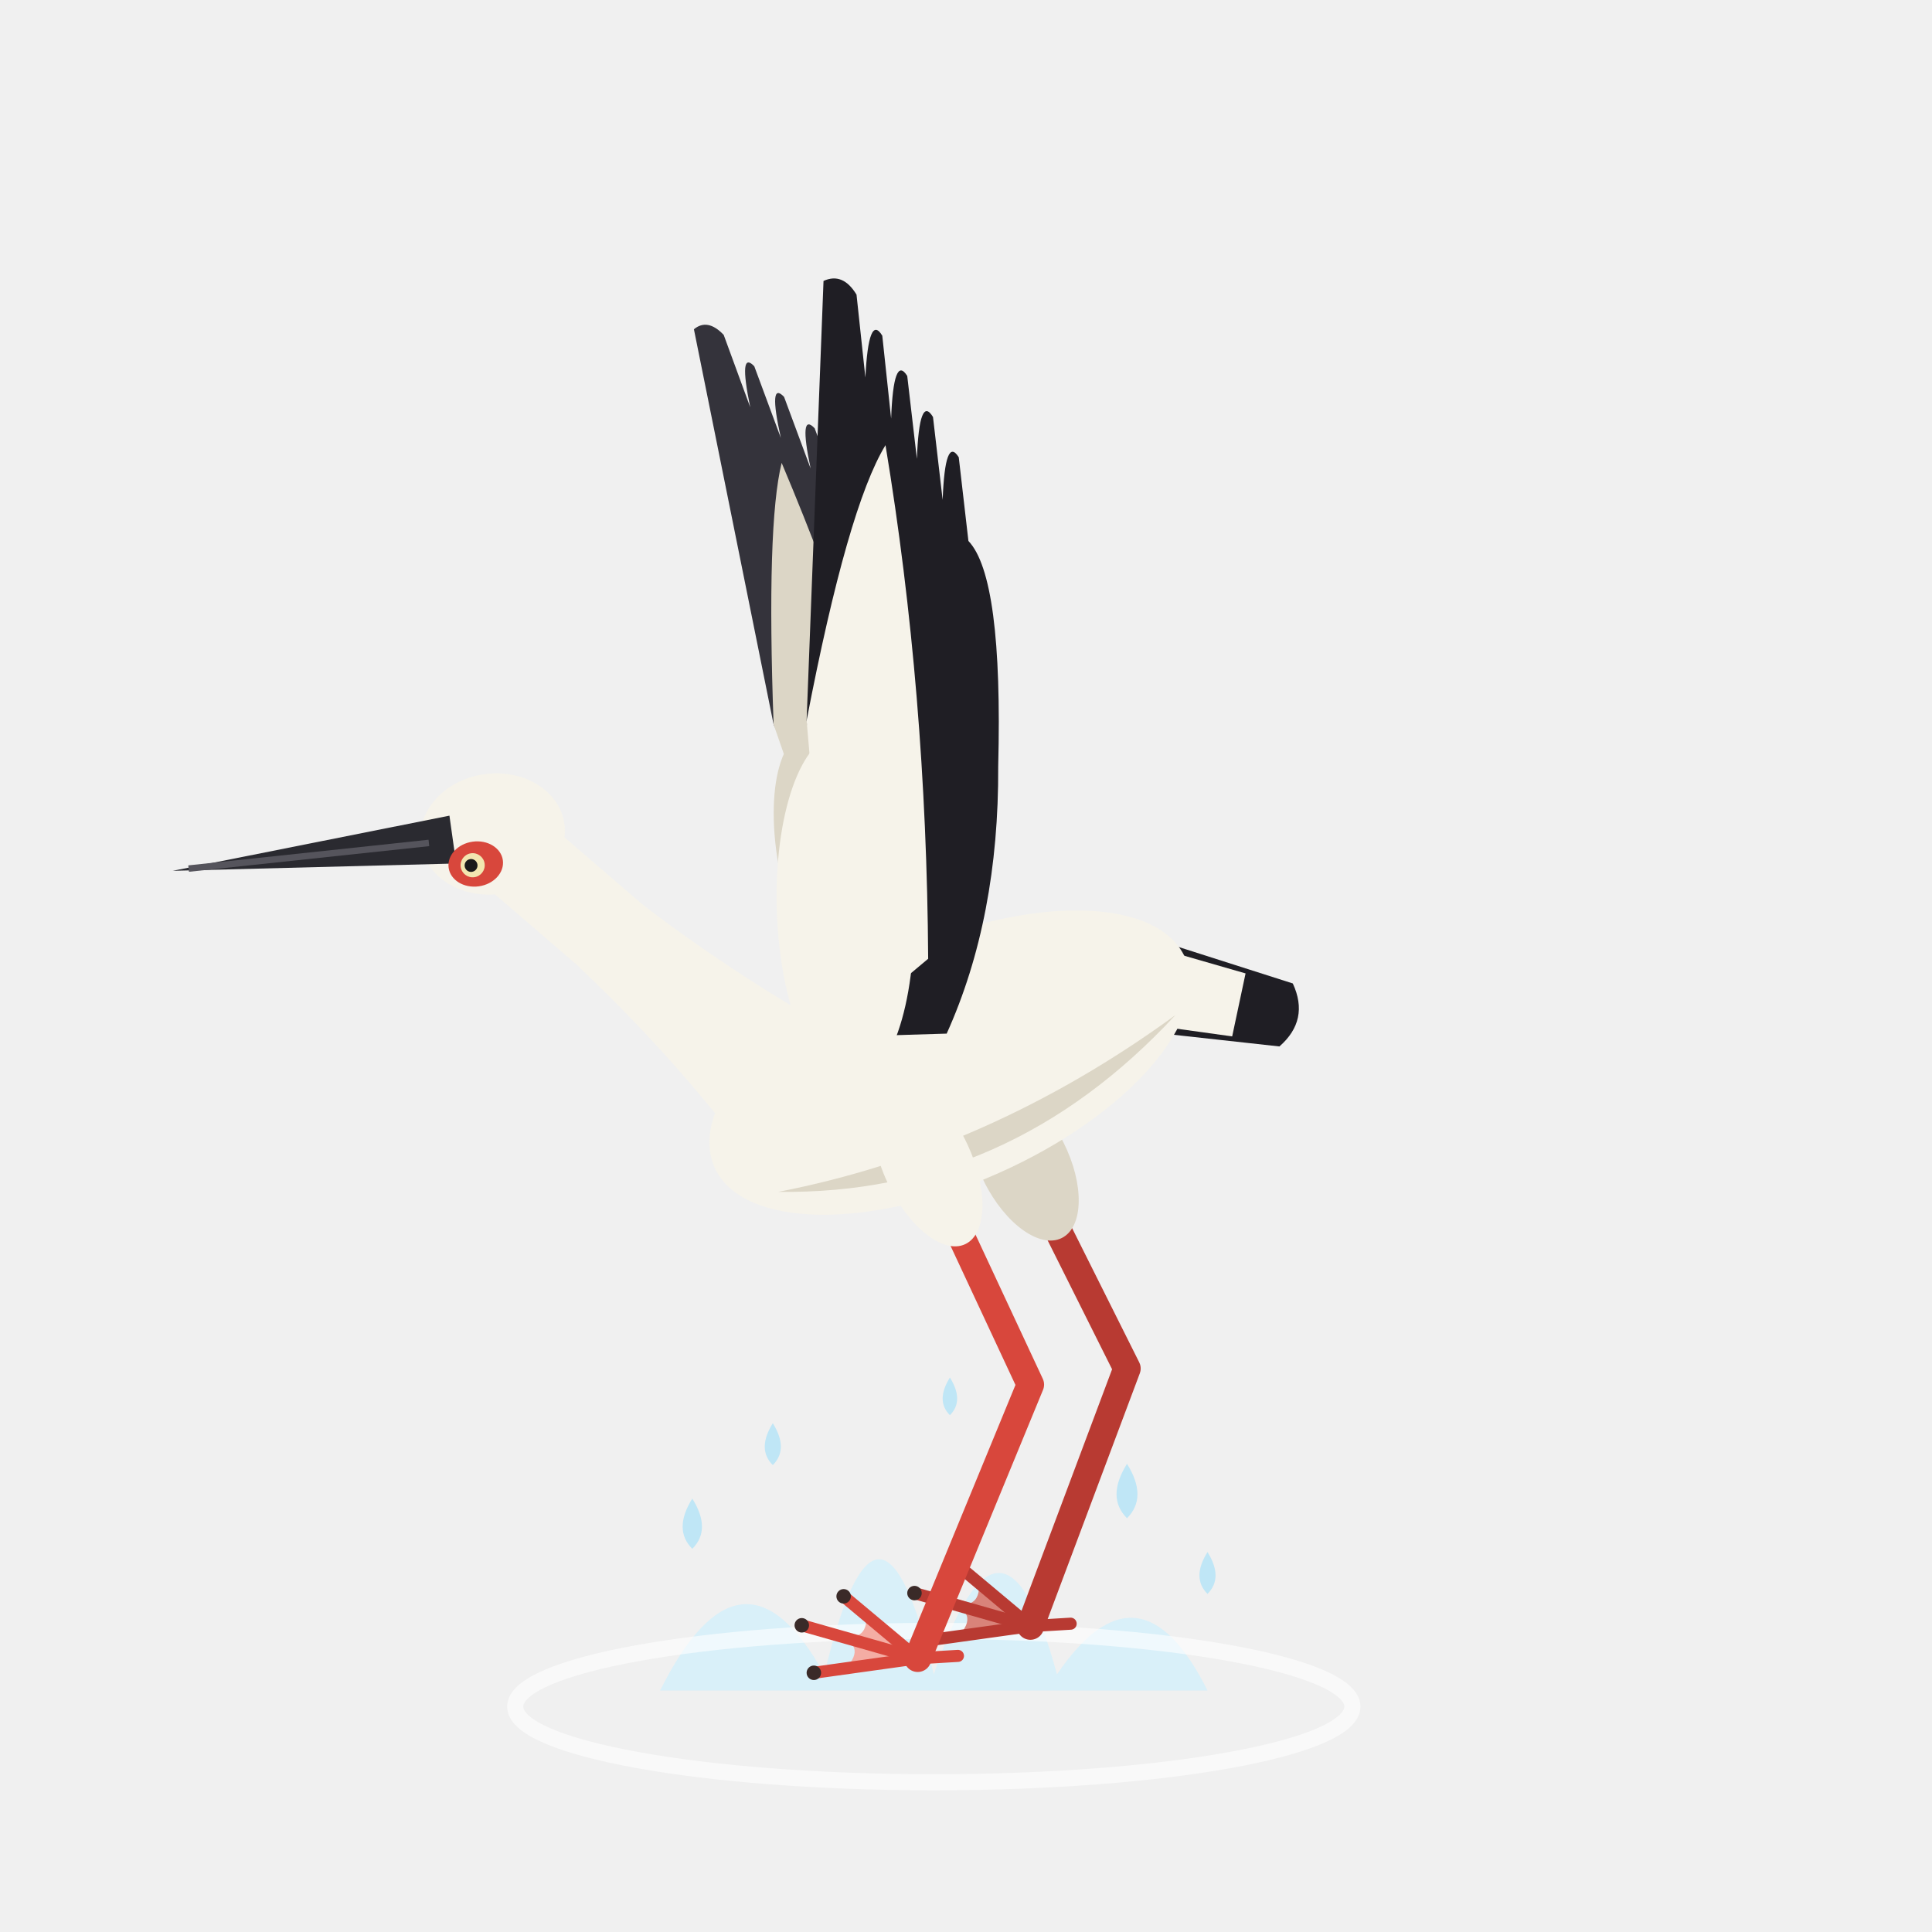
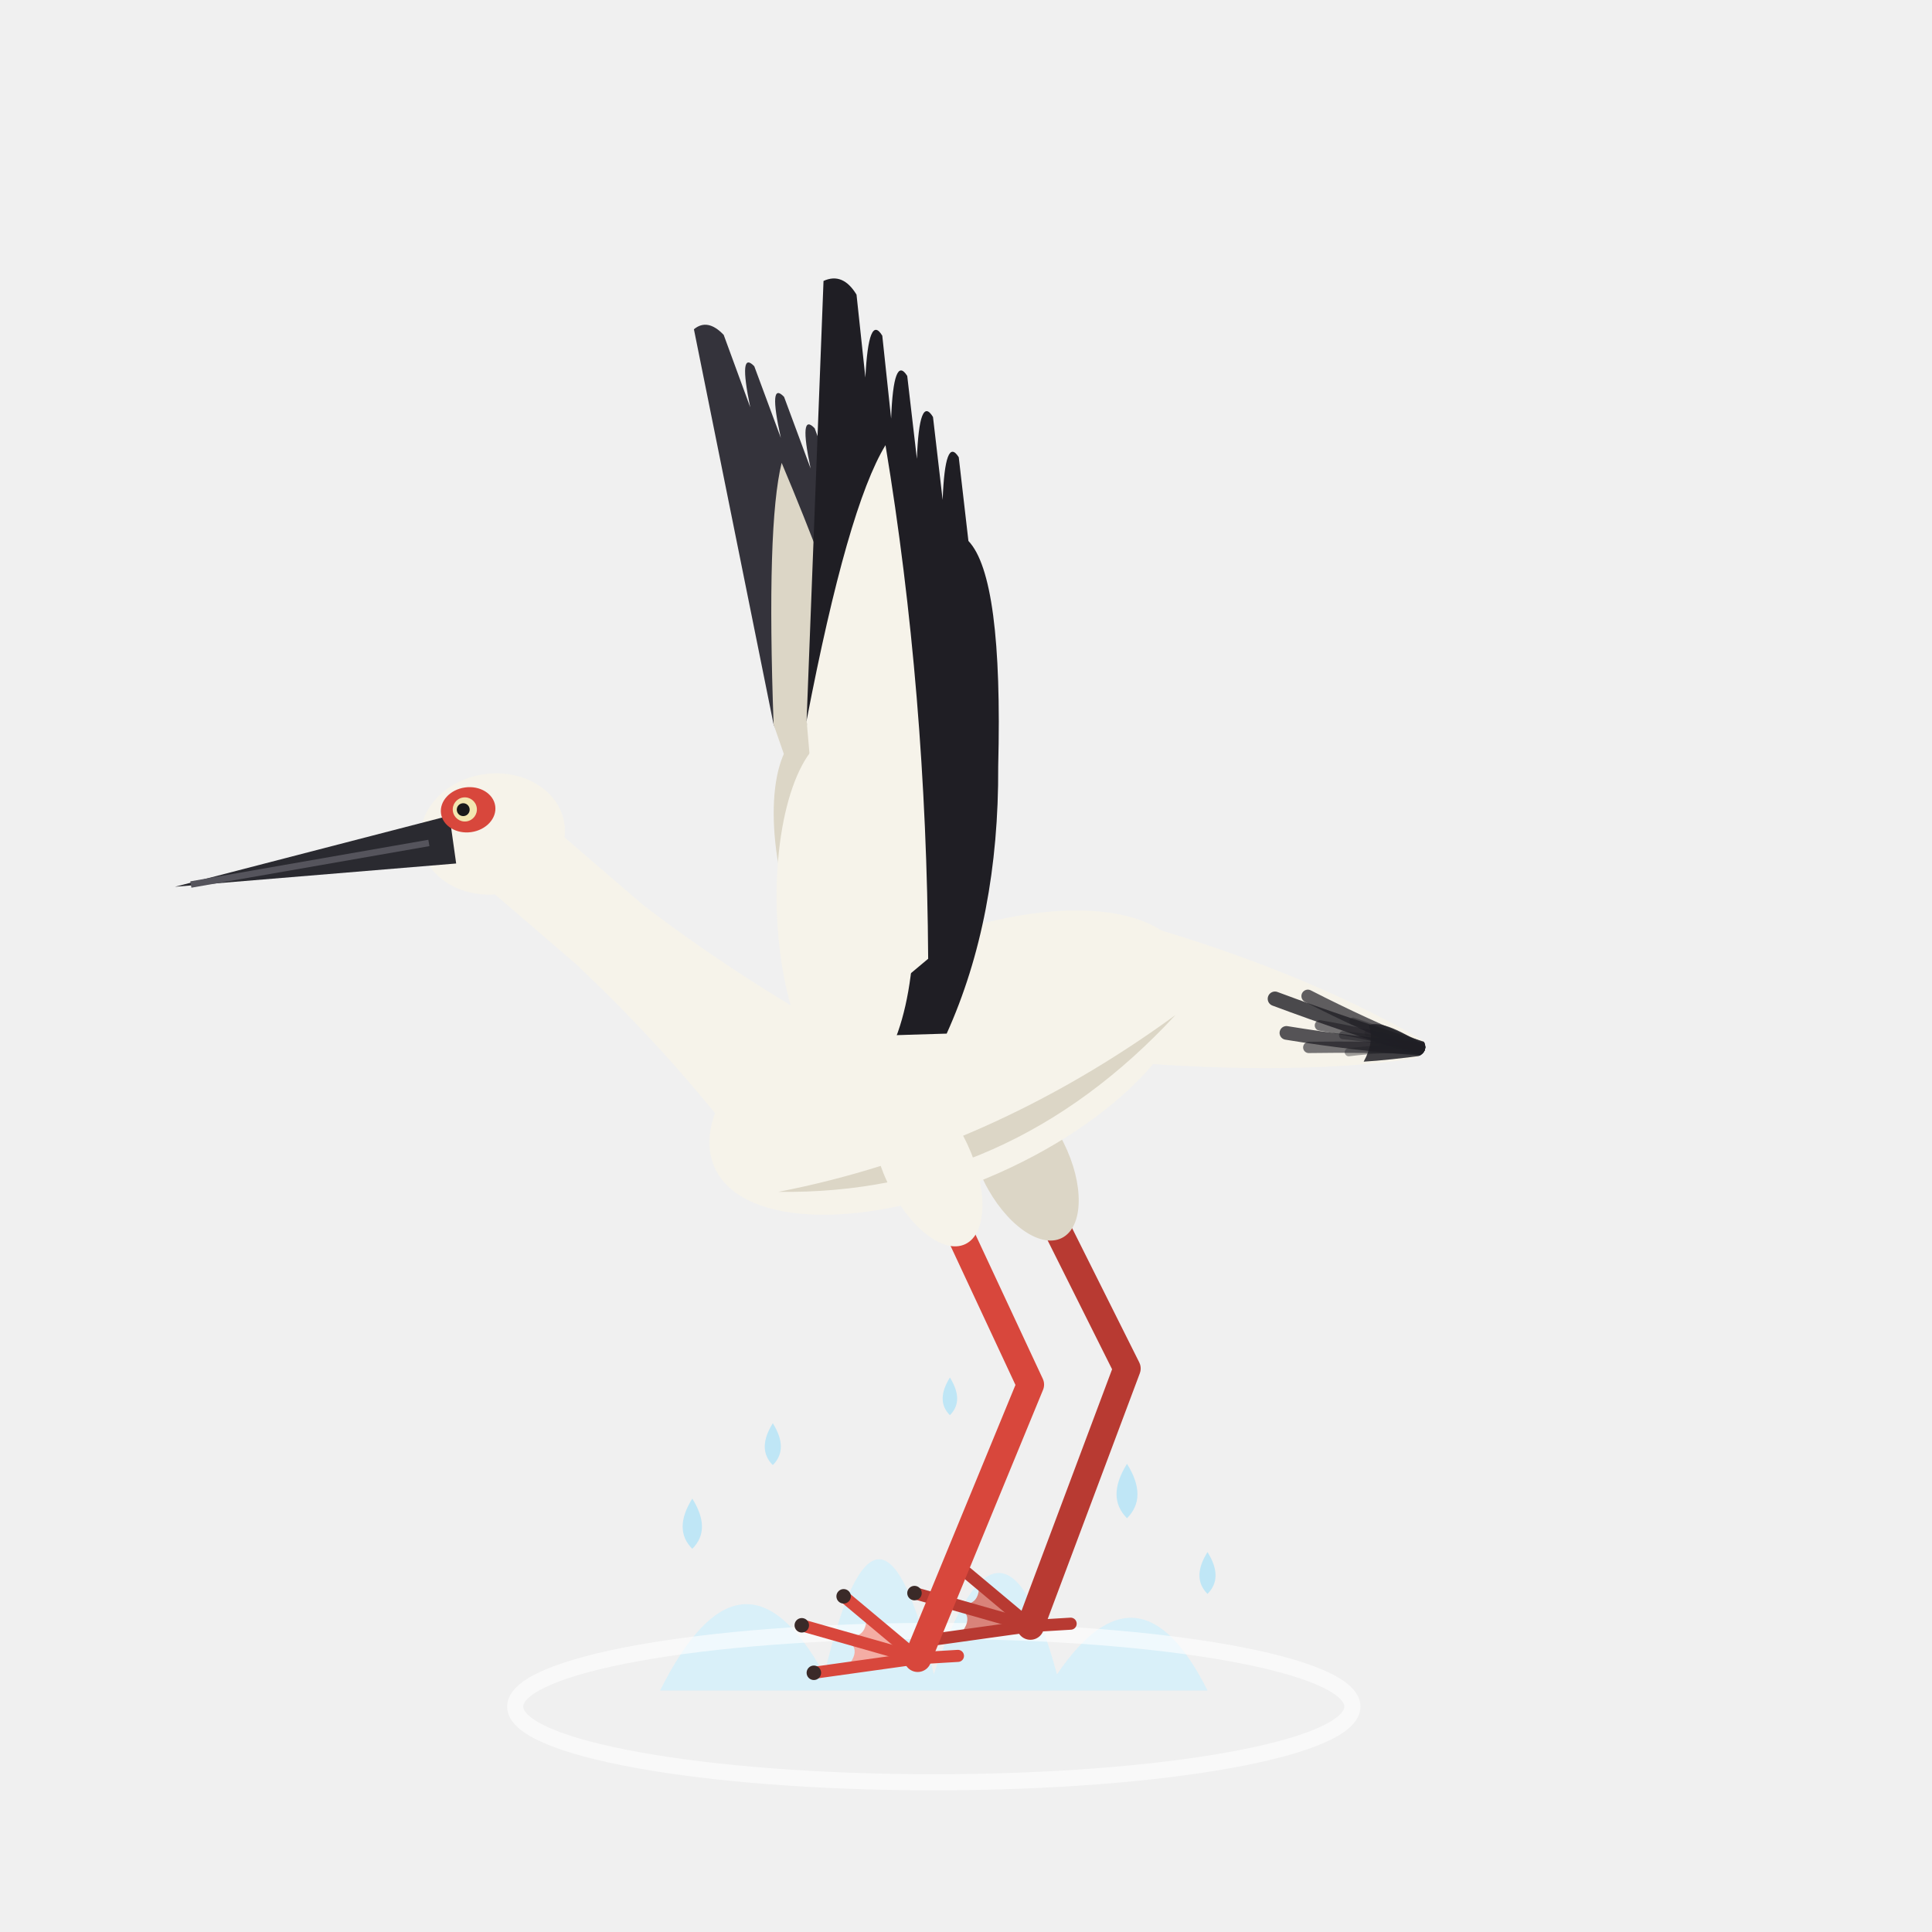
<svg xmlns="http://www.w3.org/2000/svg" width="240" height="240" viewBox="0 -40 240 240">
  <path d="M82 170 Q92.2 149.6 102.4 168 Q109.2 139.4 116 168 Q124.5 142.8 131.3 168 Q141.5 153 150 170 Z" fill="#d6f0fa" opacity=".9" />
  <ellipse cx="116" cy="172" rx="52" ry="9.4" fill="none" stroke="#ffffff" stroke-width="2" opacity="0.6" />
  <path d="M86 146.16 Q88.4 150 86 152.4 Q83.6 150 86 146.16 Z" fill="#bfe6f6" />
  <path d="M96 136.8 Q98 140 96 142 Q94 140 96 136.8 Z" fill="#bfe6f6" />
  <path d="M140 141.84 Q142.6 146 140 148.6 Q137.4 146 140 141.84 Z" fill="#bfe6f6" />
  <path d="M150 152.8 Q152 156 150 158 Q148 156 150 152.8 Z" fill="#bfe6f6" />
  <path d="M118 131.12 Q119.8 134 118 135.8 Q116.2 134 118 131.12 Z" fill="#bfe6f6" />
  <path d="M126 102 L140 130 L128 162" stroke="#b83a32" stroke-width="3.4" fill="none" stroke-linecap="round" stroke-linejoin="round" />
  <path d="M128 162 L119 163.3 Q121.9 160.3 117.6 159 Q121.9 160.3 121.6 156.6 Z" fill="#d9837a" />
  <path d="M128 162 L115.1 163.8" stroke="#b83a32" stroke-width="1.5" stroke-linecap="round" />
  <path d="M128 162 L113.6 157.9" stroke="#b83a32" stroke-width="1.5" stroke-linecap="round" />
  <path d="M128 162 L118.8 154.3" stroke="#b83a32" stroke-width="1.5" stroke-linecap="round" />
  <path d="M128 162 L133 161.7" stroke="#b83a32" stroke-width="1.5" stroke-linecap="round" />
  <circle cx="115.1" cy="163.8" r=".9" fill="#3a2a28" />
  <circle cx="113.6" cy="157.9" r=".9" fill="#3a2a28" />
  <circle cx="118.8" cy="154.3" r=".9" fill="#3a2a28" />
  <ellipse cx="127.2" cy="104.4" rx="10.5" ry="5.5" transform="rotate(63.4 127.2 104.4)" fill="#dcd6c6" />
  <path d="M114 102 L128 132 L114 166" stroke="#d8473c" stroke-width="3.4" fill="none" stroke-linecap="round" stroke-linejoin="round" />
  <path d="M114 166 L105 167.3 Q107.9 164.3 103.6 163 Q107.9 164.3 107.6 160.6 Z" fill="#f4ada4" />
  <path d="M114 166 L101.1 167.8" stroke="#d8473c" stroke-width="1.5" stroke-linecap="round" />
  <path d="M114 166 L99.6 161.9" stroke="#d8473c" stroke-width="1.5" stroke-linecap="round" />
  <path d="M114 166 L104.8 158.3" stroke="#d8473c" stroke-width="1.5" stroke-linecap="round" />
  <path d="M114 166 L119 165.7" stroke="#d8473c" stroke-width="1.5" stroke-linecap="round" />
  <circle cx="101.1" cy="167.8" r=".9" fill="#3a2a28" />
  <circle cx="99.6" cy="161.9" r=".9" fill="#3a2a28" />
  <circle cx="104.8" cy="158.3" r=".9" fill="#3a2a28" />
  <path d="M111.8 83 L96.1 50 L86.2 0.9 Q87.9 -0.5 89.9 1.6 L93.2 10.6 Q91.7 3.4 93.7 5.5 L97 14.4 Q95.4 7.2 97.4 9.3 L100.7 18.2 Q99.2 11.1 101.2 13.2 L104.5 22.1 Q102.9 14.9 105 17 L108.2 25.9 Q112.8 29.1 117.6 50.1 Q121.9 66.7 119.7 80.8 Z" fill="#34333b" />
  <path d="M108 84.2 L96.1 50 Q95.2 25.2 97.1 17.5 Q108.2 43.8 115.7 73 Z" fill="#dcd6c6" />
  <ellipse cx="106" cy="70" rx="20.2" ry="8.5" transform="rotate(-106 106 70)" fill="#dcd6c6" />
  <path d="M103.2 87.8 Q90.5 80.6 79.2 71.9 L72 80.2 Q82.4 90 91.4 101.5 Z" fill="#f6f3ea" />
  <circle cx="97.3" cy="94.7" r="9" fill="#f6f3ea" />
  <path d="M97.289 94.653 Q79.2 79.1 61.2 63.6" stroke="#f6f3ea" stroke-width="11" stroke-linecap="round" fill="none" />
-   <g transform="translate(61.2 63.6) rotate(172)">
+   <g transform="translate(61.2 63.6) rotate(-8) scale(-1 1)">
    <ellipse cx="0" cy="0" rx="9" ry="7.5" fill="#f6f3ea" />
    <path d="M5 -3 L40 1 L5 3 Z" fill="#2a2a30" />
    <path d="M8 0 L38 1" stroke="#55545c" stroke-width=".8" />
    <ellipse cx="2.6" cy="-3.4" rx="3.4" ry="2.8" fill="#d8473c" />
    <circle cx="3" cy="-3.5" r="1.5" fill="#f2e6b0" />
    <circle cx="3.2" cy="-3.5" r=".8" fill="#1a1a1a" />
  </g>
  <g transform="translate(118 92) rotate(-24)">
-     <g transform="rotate(36 26 1)">
-       <path d="M24 -5 L44 -3 Q47 1 44 5 L24 7 Z" fill="#1f1e24" />
-       <path d="M24 -4 L38 -3 L38 5 L24 6 Z" fill="#f6f3ea" />
+     <g transform="rotate(32 24 1)">
+       <defs>
+         <clipPath id="tail">
+           <path d="M20 -8 Q44 -5 61 2 Q62 3.4 60 4.4 Q44 9 20 10 Z" />
+         </clipPath>
+       </defs>
+       <path d="M20 -8 Q44 -5 61 2 Q62 3.4 60 4.4 Q44 9 20 10 Z" fill="#f6f3ea" />
+       <g clip-path="url(#tail)">
+         <path d="M46 -1.5 Q53.5 1.1 61 3" stroke="#1f1e24" stroke-width="1.6" stroke-linecap="round" fill="none" opacity="0.7" />
+         <path d="M52 0.8 Q56.5 1.6 61 3" stroke="#1f1e24" stroke-width="0.9" stroke-linecap="round" fill="none" opacity="0.4" />
+         <path d="M42 -0.6 Q51.5 1.5 61 3" stroke="#1f1e24" stroke-width="1.8" stroke-linecap="round" fill="none" opacity="0.8" />
+         <path d="M54 2 Q57.5 2.2 61 3" stroke="#1f1e24" stroke-width="0.8" stroke-linecap="round" fill="none" opacity="0.35" />
+         <path d="M48 1.9 Q54.5 2.1 61 3" stroke="#1f1e24" stroke-width="1.3" stroke-linecap="round" fill="none" opacity="0.6" />
+         <path d="M51 2.7 Q56 2.5 61 3" stroke="#1f1e24" stroke-width="1" stroke-linecap="round" fill="none" opacity="0.45" />
+         <path d="M44 3.4 Q52.5 3.6 61 3" stroke="#1f1e24" stroke-width="1.7" stroke-linecap="round" fill="none" opacity="0.75" />
+         <path d="M55 3.5 Q58 2.9 61 3" stroke="#1f1e24" stroke-width="0.8" stroke-linecap="round" fill="none" opacity="0.35" />
+         <path d="M47 4.8 Q54 3.7 61 3" stroke="#1f1e24" stroke-width="1.4" stroke-linecap="round" fill="none" opacity="0.6" />
+         <path d="M52 4.7 Q56.5 3.5 61 3" stroke="#1f1e24" stroke-width="1" stroke-linecap="round" fill="none" opacity="0.4" />
+         <path d="M62 3 Q56 0 54 1 Q55 3 54 5.6 Q57 5 62 3.6 Z" fill="#1f1e24" opacity=".85" />
+       </g>
    </g>
    <ellipse cx="0" cy="0" rx="32" ry="15" fill="#f6f3ea" />
    <path d="M-26 6 Q0 18 28 6 Q0 12 -26 6 Z" fill="#dcd6c6" />
  </g>
  <ellipse cx="115.2" cy="104.5" rx="11.1" ry="5.5" transform="rotate(65 115.2 104.5)" fill="#f6f3ea" />
  <path d="M107.6 88.7 L100.2 49.5 L102.3 -5.1 Q104.7 -6.2 106.4 -3.4 L107.5 6.9 Q107.9 -1.1 109.6 1.7 L110.7 12 Q111 4 112.7 6.7 L113.9 17 Q114.2 9 115.9 11.8 L117.1 22.1 Q117.4 14.1 119.1 16.8 L120.3 27.2 Q124.6 31.7 124 55.2 Q124.1 74 117.6 88.4 Z" fill="#1f1e24" />
  <path d="M103.6 88.9 L100.2 49.5 Q105.3 23 110 15.3 Q115.1 46.1 115.3 79.1 Z" fill="#f6f3ea" />
  <ellipse cx="105" cy="73" rx="21.8" ry="8.5" transform="rotate(-92 105 73)" fill="#f6f3ea" />
</svg>
